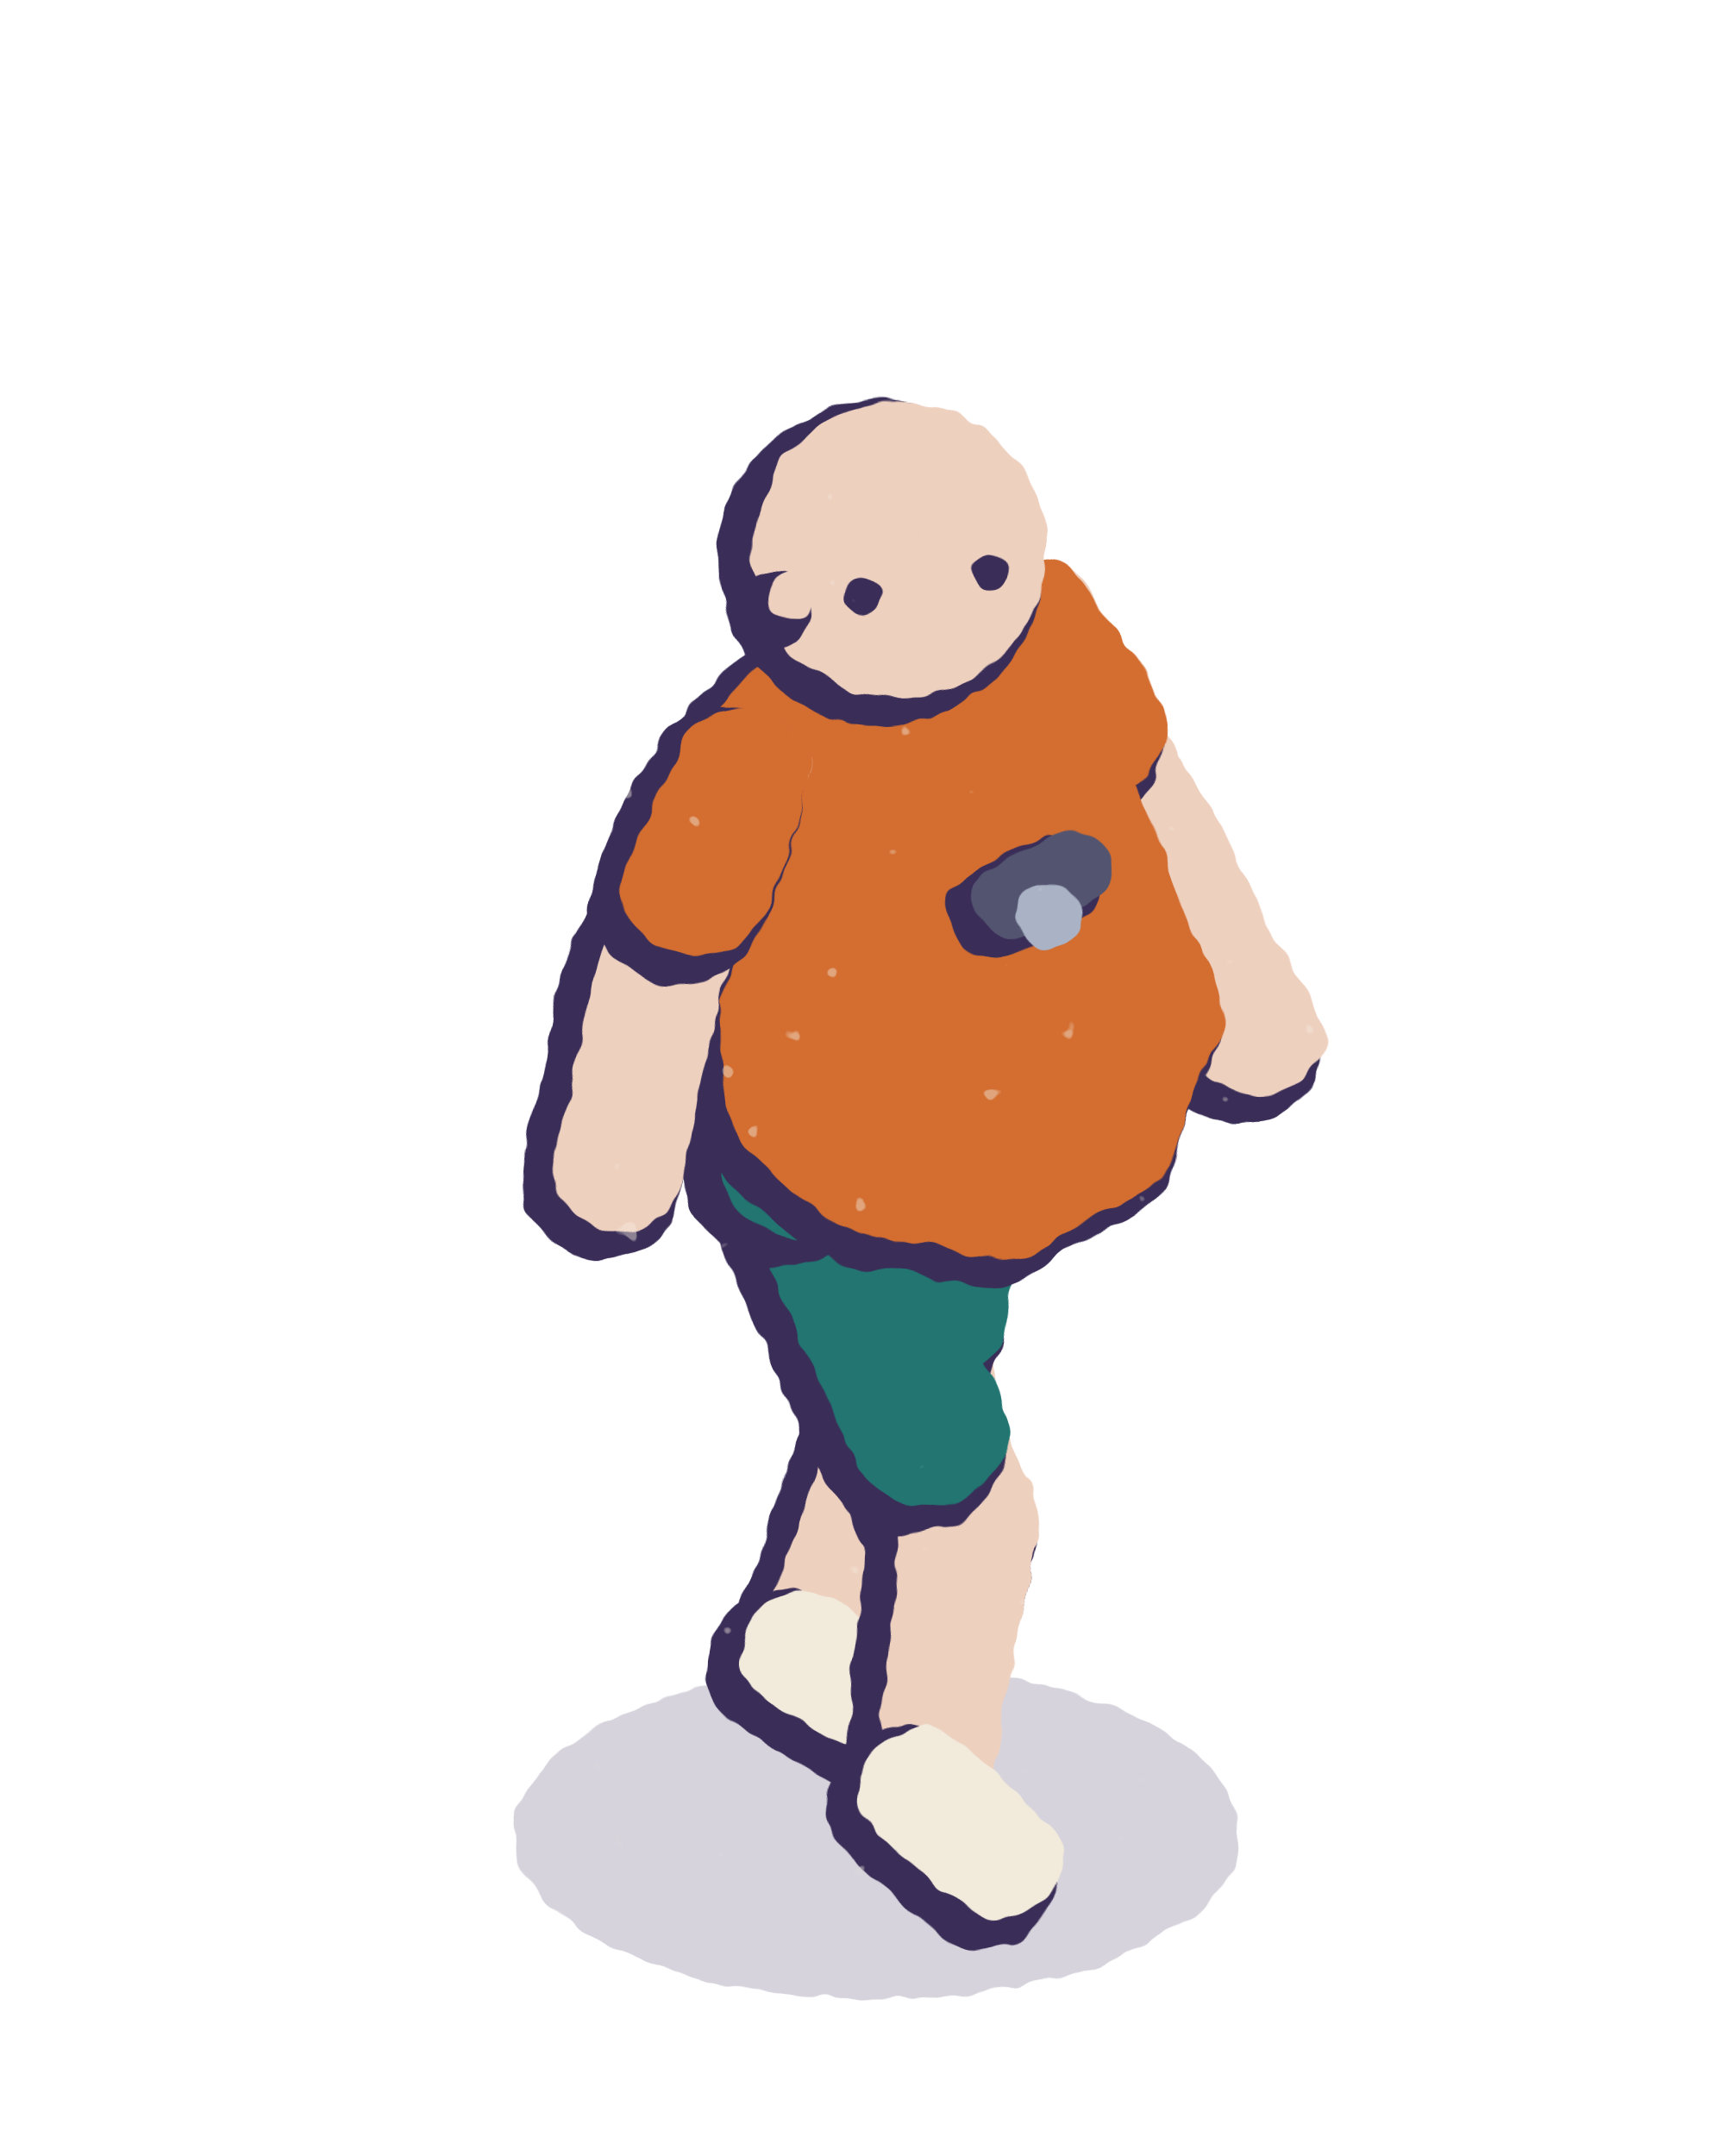
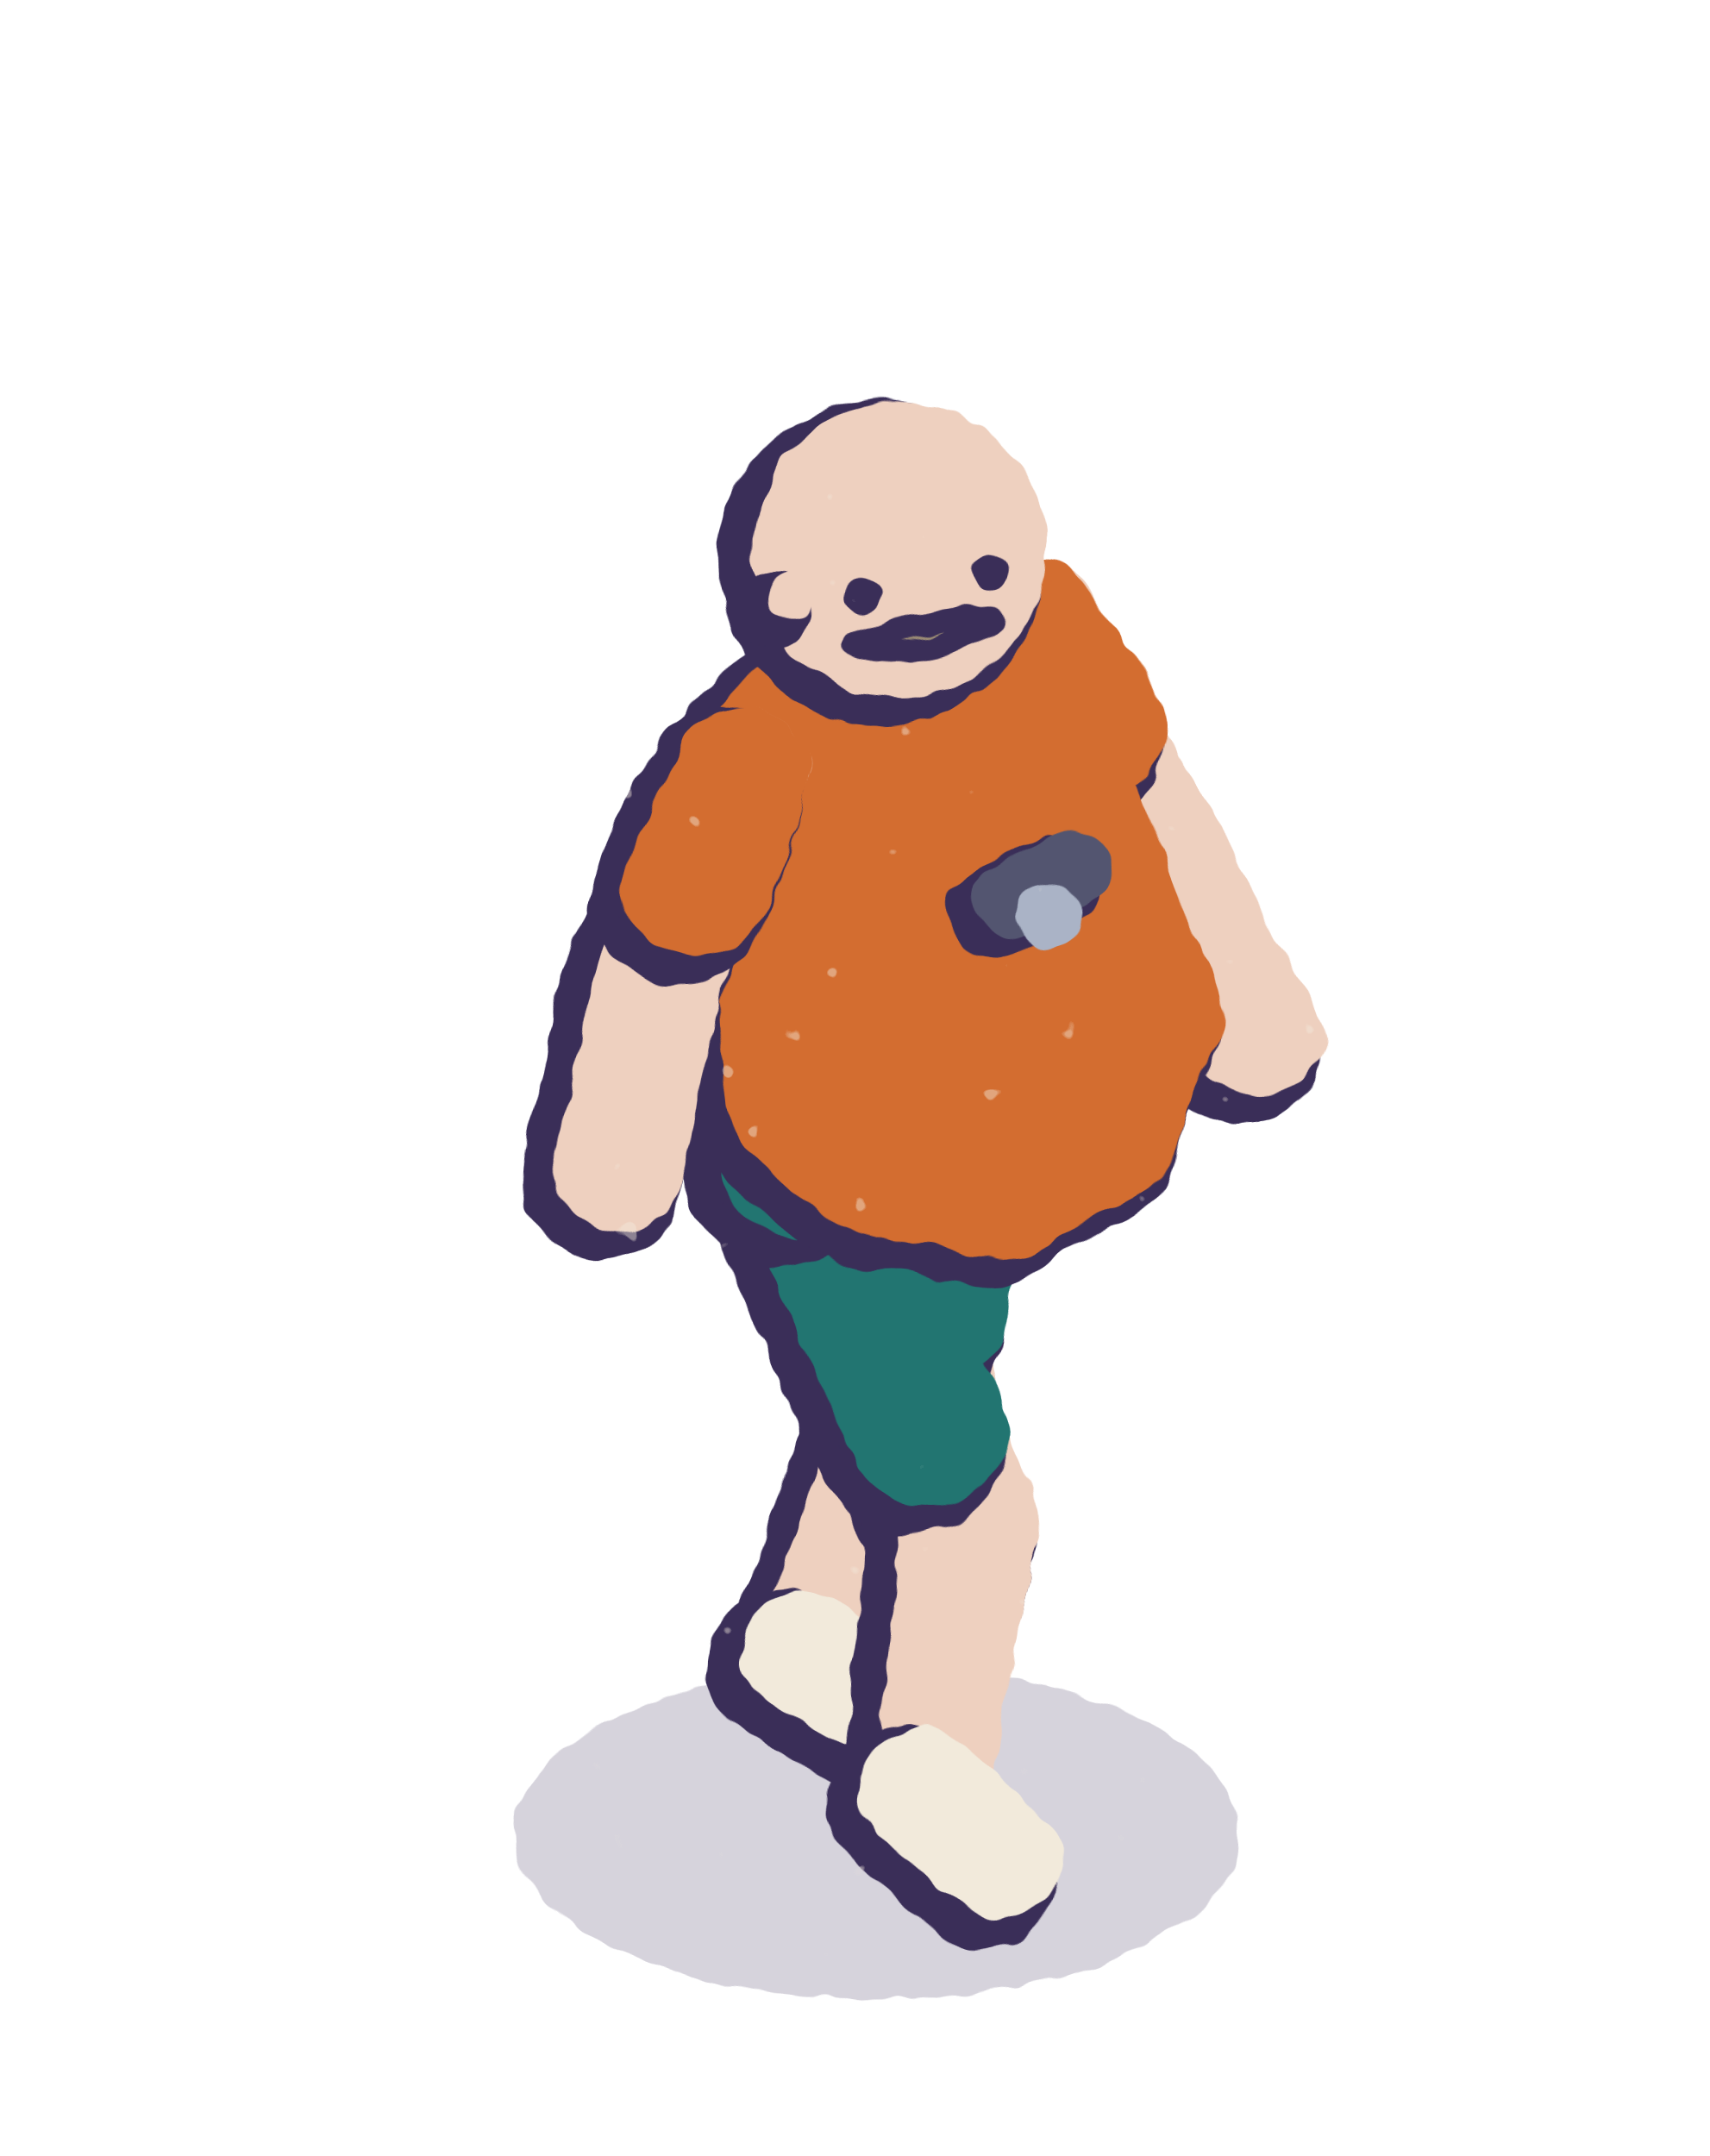
<svg xmlns="http://www.w3.org/2000/svg" width="46" height="58" viewBox="0 0 46 58" data-anchor-x="23" data-anchor-y="49" data-walk-cycle-length="28.91" data-description="Round bald man with a walrus moustache, loud orange shirt and shorts">
  <defs>
    <filter id="texture" x="-4%" y="-4%" width="108%" height="108%" color-interpolation-filters="sRGB">
      <feTurbulence type="fractalNoise" baseFrequency="1.1" numOctaves="2" seed="11" result="grain" />
      <feDisplacementMap in="SourceGraphic" in2="grain" scale="0.35" xChannelSelector="R" yChannelSelector="G" result="rough" />
      <feColorMatrix in="grain" type="matrix" values="0 0 0 0 0.949  0 0 0 0 0.918  0 0 0 0 0.859  0 0 0 -30 6.0" result="specks" />
      <feComponentTransfer in="specks" result="faintSpecks">
        <feFuncA type="linear" slope="0.45" />
      </feComponentTransfer>
      <feComposite in="faintSpecks" in2="rough" operator="in" result="specksOnInk" />
      <feMerge>
        <feMergeNode in="rough" />
        <feMergeNode in="specksOnInk" />
      </feMerge>
    </filter>
  </defs>
  <g filter="url(#texture)">
    <g transform="translate(23 49)">
      <ellipse cx="0.6" cy="0.3" rx="9.76" ry="4.49" fill="#3a2e58" fill-opacity="0.208" />
      <path d="M2.62 -31.75C2.62 -32.14 2.79 -32.61 3.04 -32.9C3.29 -33.2 3.72 -33.45 4.1 -33.52C4.48 -33.58 4.97 -33.49 5.3 -33.3C5.64 -33.11 5.73 -32.97 6.09 -32.36C6.44 -31.74 6.99 -30.53 7.45 -29.62C7.9 -28.71 8.66 -27.53 8.83 -26.9C8.99 -26.26 8.66 -26.09 8.43 -25.81C8.2 -25.53 7.79 -25.29 7.43 -25.23C7.07 -25.16 6.75 -24.97 6.29 -25.43C5.83 -25.9 5.21 -27.15 4.66 -28.01C4.12 -28.87 3.37 -29.97 3.03 -30.59C2.69 -31.22 2.62 -31.37 2.62 -31.75Z" fill="#3a2e58" stroke="#3a2e58" stroke-width="0.825" stroke-linejoin="round" />
      <path d="M5.43 -26.93C5.22 -27.67 5.6 -27.75 5.83 -28.03C6.07 -28.31 6.49 -28.55 6.85 -28.62C7.21 -28.68 7.68 -28.6 7.99 -28.42C8.31 -28.24 8.34 -28.23 8.74 -27.53C9.14 -26.82 9.85 -25.32 10.41 -24.21C10.97 -23.11 11.87 -21.63 12.08 -20.9C12.29 -20.16 11.91 -20.06 11.67 -19.78C11.44 -19.49 11.01 -19.25 10.65 -19.18C10.28 -19.12 9.8 -19.2 9.48 -19.38C9.16 -19.57 9.11 -19.59 8.72 -20.29C8.32 -20.99 7.64 -22.49 7.09 -23.59C6.54 -24.7 5.64 -26.19 5.43 -26.93Z" fill="#3a2e58" stroke="#3a2e58" stroke-width="0.825" stroke-linejoin="round" />
      <path d="M2.62 -31.75C2.62 -32.14 2.79 -32.61 3.04 -32.9C3.29 -33.2 3.72 -33.45 4.1 -33.52C4.48 -33.58 4.97 -33.49 5.3 -33.3C5.64 -33.11 5.73 -32.97 6.09 -32.36C6.44 -31.74 6.99 -30.53 7.45 -29.62C7.9 -28.71 8.66 -27.53 8.83 -26.9C8.99 -26.26 8.66 -26.09 8.43 -25.81C8.2 -25.53 7.79 -25.29 7.43 -25.23C7.07 -25.16 6.75 -24.97 6.29 -25.43C5.83 -25.9 5.21 -27.15 4.66 -28.01C4.12 -28.87 3.37 -29.97 3.03 -30.59C2.69 -31.22 2.62 -31.37 2.62 -31.75Z" fill="#eed0bf" transform="translate(0.5 -0.35)" />
      <path d="M5.43 -26.93C5.22 -27.67 5.6 -27.75 5.83 -28.03C6.07 -28.31 6.49 -28.55 6.85 -28.62C7.21 -28.68 7.68 -28.6 7.99 -28.42C8.31 -28.24 8.34 -28.23 8.74 -27.53C9.14 -26.82 9.85 -25.32 10.41 -24.21C10.97 -23.11 11.87 -21.63 12.08 -20.9C12.29 -20.16 11.91 -20.06 11.67 -19.78C11.44 -19.49 11.01 -19.25 10.65 -19.18C10.28 -19.12 9.8 -19.2 9.48 -19.38C9.16 -19.57 9.11 -19.59 8.72 -20.29C8.32 -20.99 7.64 -22.49 7.09 -23.59C6.54 -24.7 5.64 -26.19 5.43 -26.93Z" fill="#eed0bf" transform="translate(0.5 -0.35)" />
      <path d="M2.6 -31.76C2.42 -32.5 2.77 -32.61 3.02 -32.91C3.26 -33.2 3.7 -33.46 4.08 -33.52C4.46 -33.59 4.73 -33.84 5.29 -33.31C5.85 -32.79 7.01 -31.08 7.44 -30.38C7.88 -29.68 7.91 -29.53 7.91 -29.11C7.91 -28.68 7.72 -28.16 7.45 -27.83C7.18 -27.51 6.69 -27.23 6.27 -27.15C5.85 -27.08 5.3 -27.17 4.93 -27.39C4.56 -27.6 4.44 -27.69 4.05 -28.42C3.66 -29.15 2.77 -31.01 2.6 -31.76Z" fill="#3a2e58" stroke="#3a2e58" stroke-width="0.825" stroke-linejoin="round" />
      <path d="M2.6 -31.76C2.42 -32.5 2.77 -32.61 3.02 -32.91C3.26 -33.2 3.7 -33.46 4.08 -33.52C4.46 -33.59 4.73 -33.84 5.29 -33.31C5.85 -32.79 7.01 -31.08 7.44 -30.38C7.88 -29.68 7.91 -29.53 7.91 -29.11C7.91 -28.68 7.72 -28.16 7.45 -27.83C7.18 -27.51 6.69 -27.23 6.27 -27.15C5.85 -27.08 5.3 -27.17 4.93 -27.39C4.56 -27.6 4.44 -27.69 4.05 -28.42C3.66 -29.15 2.77 -31.01 2.6 -31.76Z" fill="#d36d30" transform="translate(0.5 -0.35)" />
      <path d="M-0.57 -11.57C-0.62 -12.27 -0.46 -13.57 -0.4 -14.57C-0.34 -15.58 -0.29 -16.58 -0.23 -17.58C-0.16 -18.58 -0.23 -19.89 -0.03 -20.58C0.16 -21.27 0.52 -21.48 0.93 -21.71C1.34 -21.94 1.94 -22.05 2.4 -21.96C2.86 -21.88 3.4 -21.57 3.7 -21.21C4 -20.86 4.19 -20.54 4.21 -19.81C4.23 -19.09 3.96 -17.83 3.83 -16.85C3.71 -15.86 3.58 -14.88 3.45 -13.89C3.32 -12.91 3.27 -11.59 3.07 -10.93C2.87 -10.27 2.59 -10.14 2.24 -9.94C1.89 -9.73 1.37 -9.64 0.97 -9.71C0.57 -9.78 0.11 -10.04 -0.14 -10.35C-0.4 -10.66 -0.53 -10.86 -0.57 -11.57Z" fill="#3a2e58" stroke="#3a2e58" stroke-width="0.825" stroke-linejoin="round" />
      <path d="M-3.14 -4.4C-3.05 -5 -2.54 -6.14 -2.25 -7C-1.95 -7.87 -1.65 -8.74 -1.36 -9.61C-1.06 -10.47 -0.75 -11.61 -0.47 -12.21C-0.18 -12.8 0.01 -12.99 0.36 -13.2C0.71 -13.4 1.24 -13.49 1.64 -13.42C2.04 -13.35 2.5 -13.08 2.76 -12.77C3.02 -12.46 3.31 -12.19 3.2 -11.56C3.09 -10.93 2.46 -9.85 2.09 -9C1.72 -8.14 1.35 -7.29 0.97 -6.44C0.6 -5.58 0.16 -4.43 -0.14 -3.86C-0.44 -3.3 -0.54 -3.22 -0.82 -3.05C-1.11 -2.88 -1.54 -2.8 -1.87 -2.86C-2.2 -2.92 -2.58 -3.13 -2.79 -3.39C-3 -3.64 -3.23 -3.79 -3.14 -4.4Z" fill="#3a2e58" stroke="#3a2e58" stroke-width="0.825" stroke-linejoin="round" />
      <path d="M-0.57 -11.57C-0.62 -12.27 -0.46 -13.57 -0.4 -14.57C-0.34 -15.58 -0.29 -16.58 -0.23 -17.58C-0.16 -18.58 -0.23 -19.89 -0.03 -20.58C0.16 -21.27 0.52 -21.48 0.93 -21.71C1.34 -21.94 1.94 -22.05 2.4 -21.96C2.86 -21.88 3.4 -21.57 3.7 -21.21C4 -20.86 4.19 -20.54 4.21 -19.81C4.23 -19.09 3.96 -17.83 3.83 -16.85C3.71 -15.86 3.58 -14.88 3.45 -13.89C3.32 -12.91 3.27 -11.59 3.07 -10.93C2.87 -10.27 2.59 -10.14 2.24 -9.94C1.89 -9.73 1.37 -9.64 0.97 -9.71C0.57 -9.78 0.11 -10.04 -0.14 -10.35C-0.4 -10.66 -0.53 -10.86 -0.57 -11.57Z" fill="#eed0bf" transform="translate(0.5 -0.35)" />
      <path d="M-3.14 -4.4C-3.05 -5 -2.54 -6.14 -2.25 -7C-1.95 -7.87 -1.65 -8.74 -1.36 -9.61C-1.06 -10.47 -0.75 -11.61 -0.47 -12.21C-0.18 -12.8 0.01 -12.99 0.36 -13.2C0.71 -13.4 1.24 -13.49 1.64 -13.42C2.04 -13.35 2.5 -13.08 2.76 -12.77C3.02 -12.46 3.31 -12.19 3.2 -11.56C3.09 -10.93 2.46 -9.85 2.09 -9C1.72 -8.14 1.35 -7.29 0.97 -6.44C0.6 -5.58 0.16 -4.43 -0.14 -3.86C-0.44 -3.3 -0.54 -3.22 -0.82 -3.05C-1.11 -2.88 -1.54 -2.8 -1.87 -2.86C-2.2 -2.92 -2.58 -3.13 -2.79 -3.39C-3 -3.64 -3.23 -3.79 -3.14 -4.4Z" fill="#eed0bf" transform="translate(0.5 -0.35)" />
      <path d="M-0.7 -13.64C-0.73 -14.45 -0.48 -15.95 -0.36 -17.11C-0.25 -18.26 -0.24 -19.81 -0.03 -20.58C0.19 -21.35 0.52 -21.48 0.93 -21.72C1.33 -21.95 1.93 -22.05 2.39 -21.97C2.85 -21.89 3.38 -21.58 3.68 -21.22C3.98 -20.87 4.16 -20.64 4.19 -19.82C4.22 -19.01 3.97 -17.5 3.86 -16.34C3.75 -15.18 3.74 -13.63 3.53 -12.86C3.32 -12.09 2.98 -11.96 2.58 -11.73C2.17 -11.49 1.57 -11.39 1.11 -11.47C0.66 -11.55 0.13 -11.86 -0.17 -12.22C-0.47 -12.58 -0.67 -12.82 -0.7 -13.64Z" fill="#3a2e58" stroke="#3a2e58" stroke-width="0.825" stroke-linejoin="round" />
      <path d="M-0.7 -13.64C-0.73 -14.45 -0.48 -15.95 -0.36 -17.11C-0.25 -18.26 -0.24 -19.81 -0.03 -20.58C0.19 -21.35 0.52 -21.48 0.93 -21.72C1.33 -21.95 1.93 -22.05 2.39 -21.97C2.85 -21.89 3.38 -21.58 3.68 -21.22C3.98 -20.87 4.16 -20.64 4.19 -19.82C4.22 -19.01 3.97 -17.5 3.86 -16.34C3.75 -15.18 3.74 -13.63 3.53 -12.86C3.32 -12.09 2.98 -11.96 2.58 -11.73C2.17 -11.49 1.57 -11.39 1.11 -11.47C0.66 -11.55 0.13 -11.86 -0.17 -12.22C-0.47 -12.58 -0.67 -12.82 -0.7 -13.64Z" fill="#227571" transform="translate(0.5 -0.35)" />
      <path d="M-3.55 -4.19C-3.55 -4.54 -3.4 -4.96 -3.18 -5.23C-2.95 -5.49 -2.56 -5.72 -2.22 -5.78C-1.88 -5.84 -1.76 -5.9 -1.14 -5.6C-0.52 -5.29 0.99 -4.42 1.5 -3.98C2 -3.53 1.87 -3.29 1.87 -2.95C1.87 -2.6 1.72 -2.18 1.5 -1.91C1.27 -1.65 0.88 -1.42 0.54 -1.36C0.2 -1.3 0.08 -1.25 -0.54 -1.55C-1.17 -1.85 -2.69 -2.72 -3.19 -3.17C-3.7 -3.61 -3.56 -3.85 -3.55 -4.19Z" fill="#3a2e58" stroke="#3a2e58" stroke-width="0.825" stroke-linejoin="round" />
      <path d="M-3.55 -4.19C-3.55 -4.54 -3.4 -4.96 -3.18 -5.23C-2.95 -5.49 -2.56 -5.72 -2.22 -5.78C-1.88 -5.84 -1.76 -5.9 -1.14 -5.6C-0.52 -5.29 0.99 -4.42 1.5 -3.98C2 -3.53 1.87 -3.29 1.87 -2.95C1.87 -2.6 1.72 -2.18 1.5 -1.91C1.27 -1.65 0.88 -1.42 0.54 -1.36C0.2 -1.3 0.08 -1.25 -0.54 -1.55C-1.17 -1.85 -2.69 -2.72 -3.19 -3.17C-3.7 -3.61 -3.56 -3.85 -3.55 -4.19Z" fill="#f2eadb" transform="translate(0.5 -0.35)" />
      <path d="M-4.18 -17.83C-4.31 -18.51 -3.97 -18.87 -3.68 -19.23C-3.38 -19.58 -2.85 -19.89 -2.4 -19.97C-1.94 -20.05 -1.34 -19.94 -0.94 -19.7C-0.54 -19.47 -0.33 -19.2 0.01 -18.56C0.35 -17.92 0.74 -16.77 1.11 -15.88C1.49 -14.98 1.86 -14.09 2.24 -13.2C2.61 -12.31 2.99 -11.42 3.37 -10.52C3.74 -9.63 4.38 -8.49 4.49 -7.84C4.6 -7.2 4.31 -6.94 4.05 -6.63C3.79 -6.32 3.32 -6.05 2.93 -5.98C2.53 -5.91 2 -6.01 1.65 -6.21C1.3 -6.41 1.17 -6.59 0.82 -7.2C0.47 -7.81 -0.02 -8.97 -0.44 -9.86C-0.85 -10.74 -1.27 -11.63 -1.69 -12.51C-2.1 -13.4 -2.52 -14.27 -2.94 -15.16C-3.35 -16.04 -4.06 -17.15 -4.18 -17.83Z" fill="#3a2e58" stroke="#3a2e58" stroke-width="0.825" stroke-linejoin="round" />
      <path d="M0.05 -0.62C0.03 -1.22 0.22 -2.37 0.3 -3.24C0.39 -4.11 0.47 -4.98 0.55 -5.85C0.64 -6.72 0.62 -7.86 0.8 -8.47C0.98 -9.07 1.28 -9.25 1.63 -9.46C1.98 -9.66 2.51 -9.75 2.9 -9.68C3.3 -9.61 3.76 -9.35 4.02 -9.04C4.28 -8.73 4.47 -8.45 4.46 -7.82C4.46 -7.19 4.15 -6.11 3.99 -5.25C3.84 -4.4 3.68 -3.55 3.53 -2.69C3.37 -1.83 3.25 -0.69 3.06 -0.12C2.87 0.44 2.66 0.52 2.38 0.69C2.09 0.85 1.66 0.93 1.33 0.87C1.01 0.82 0.63 0.6 0.42 0.35C0.2 0.1 0.07 -0.03 0.05 -0.62Z" fill="#3a2e58" stroke="#3a2e58" stroke-width="0.825" stroke-linejoin="round" />
      <path d="M-4.18 -17.83C-4.31 -18.51 -3.97 -18.87 -3.68 -19.23C-3.38 -19.58 -2.85 -19.89 -2.4 -19.97C-1.94 -20.05 -1.34 -19.94 -0.94 -19.7C-0.54 -19.47 -0.33 -19.2 0.01 -18.56C0.35 -17.92 0.74 -16.77 1.11 -15.88C1.49 -14.98 1.86 -14.09 2.24 -13.2C2.61 -12.31 2.99 -11.42 3.37 -10.52C3.74 -9.63 4.38 -8.49 4.49 -7.84C4.6 -7.2 4.31 -6.94 4.05 -6.63C3.79 -6.32 3.32 -6.05 2.93 -5.98C2.53 -5.91 2 -6.01 1.65 -6.21C1.3 -6.41 1.17 -6.59 0.82 -7.2C0.47 -7.81 -0.02 -8.97 -0.44 -9.86C-0.85 -10.74 -1.27 -11.63 -1.69 -12.51C-2.1 -13.4 -2.52 -14.27 -2.94 -15.16C-3.35 -16.04 -4.06 -17.15 -4.18 -17.83Z" fill="#eed0bf" transform="translate(0.5 -0.35)" />
      <path d="M0.05 -0.62C0.03 -1.22 0.22 -2.37 0.3 -3.24C0.39 -4.11 0.47 -4.98 0.55 -5.85C0.64 -6.72 0.62 -7.86 0.8 -8.47C0.98 -9.07 1.28 -9.25 1.63 -9.46C1.98 -9.66 2.51 -9.75 2.9 -9.68C3.3 -9.61 3.76 -9.35 4.02 -9.04C4.28 -8.73 4.47 -8.45 4.46 -7.82C4.46 -7.19 4.15 -6.11 3.99 -5.25C3.84 -4.4 3.68 -3.55 3.53 -2.69C3.37 -1.83 3.25 -0.69 3.06 -0.12C2.87 0.44 2.66 0.52 2.38 0.69C2.09 0.85 1.66 0.93 1.33 0.87C1.01 0.82 0.63 0.6 0.42 0.35C0.2 0.1 0.07 -0.03 0.05 -0.62Z" fill="#eed0bf" transform="translate(0.5 -0.35)" />
      <path d="M-4.17 -17.83C-4.28 -18.52 -3.96 -18.87 -3.66 -19.22C-3.37 -19.58 -2.84 -19.89 -2.38 -19.97C-1.92 -20.05 -1.32 -19.94 -0.92 -19.71C-0.51 -19.47 -0.32 -19.21 0.04 -18.56C0.39 -17.92 0.83 -16.73 1.23 -15.82C1.63 -14.9 2.03 -13.99 2.43 -13.07C2.82 -12.15 3.51 -11.01 3.62 -10.31C3.74 -9.62 3.41 -9.27 3.12 -8.91C2.82 -8.55 2.29 -8.25 1.83 -8.17C1.37 -8.09 0.77 -8.19 0.36 -8.42C-0.04 -8.66 -0.24 -8.92 -0.6 -9.56C-0.96 -10.21 -1.4 -11.39 -1.8 -12.31C-2.2 -13.22 -2.6 -14.13 -2.99 -15.05C-3.39 -15.97 -4.06 -17.13 -4.17 -17.83Z" fill="#3a2e58" stroke="#3a2e58" stroke-width="0.825" stroke-linejoin="round" />
      <path d="M-4.17 -17.83C-4.28 -18.52 -3.96 -18.87 -3.66 -19.22C-3.37 -19.58 -2.84 -19.89 -2.38 -19.97C-1.92 -20.05 -1.32 -19.94 -0.92 -19.71C-0.51 -19.47 -0.32 -19.21 0.04 -18.56C0.39 -17.92 0.83 -16.73 1.23 -15.82C1.63 -14.9 2.03 -13.99 2.43 -13.07C2.82 -12.15 3.51 -11.01 3.62 -10.31C3.74 -9.62 3.41 -9.27 3.12 -8.91C2.82 -8.55 2.29 -8.25 1.83 -8.17C1.37 -8.09 0.77 -8.19 0.36 -8.42C-0.04 -8.66 -0.24 -8.92 -0.6 -9.56C-0.96 -10.21 -1.4 -11.39 -1.8 -12.31C-2.2 -13.22 -2.6 -14.13 -2.99 -15.05C-3.39 -15.97 -4.06 -17.13 -4.17 -17.83Z" fill="#227571" transform="translate(0.5 -0.35)" />
      <path d="M-0.35 -0.55C-0.34 -0.89 -0.19 -1.32 0.03 -1.58C0.25 -1.84 0.64 -2.07 0.98 -2.13C1.32 -2.19 1.44 -2.35 2.06 -1.94C2.67 -1.52 4.17 -0.2 4.67 0.36C5.16 0.92 5.04 1.05 5.04 1.39C5.03 1.74 4.88 2.16 4.65 2.43C4.43 2.69 4.04 2.92 3.7 2.98C3.36 3.04 3.24 3.2 2.62 2.78C2 2.37 0.49 1.03 -0.01 0.47C-0.5 -0.08 -0.35 -0.21 -0.35 -0.55Z" fill="#3a2e58" stroke="#3a2e58" stroke-width="0.825" stroke-linejoin="round" />
      <path d="M-0.35 -0.55C-0.34 -0.89 -0.19 -1.32 0.03 -1.58C0.25 -1.84 0.64 -2.07 0.98 -2.13C1.32 -2.19 1.44 -2.35 2.06 -1.94C2.67 -1.52 4.17 -0.2 4.67 0.36C5.16 0.92 5.04 1.05 5.04 1.39C5.03 1.74 4.88 2.16 4.65 2.43C4.43 2.69 4.04 2.92 3.7 2.98C3.36 3.04 3.24 3.2 2.62 2.78C2 2.37 0.49 1.03 -0.01 0.47C-0.5 -0.08 -0.35 -0.21 -0.35 -0.55Z" fill="#f2eadb" transform="translate(0.5 -0.35)" />
      <path d="M-4.23 -17.59C-4.23 -18.08 -4 -18.59 -3.7 -19.05C-3.4 -19.51 -2.99 -19.96 -2.41 -20.35C-1.84 -20.73 -0.97 -21.03 -0.25 -21.37C0.47 -21.71 1.3 -22.27 1.92 -22.39C2.54 -22.51 3.04 -22.36 3.47 -22.11C3.9 -21.87 4.31 -21.37 4.48 -20.91C4.65 -20.45 4.62 -19.81 4.48 -19.34C4.35 -18.86 4.2 -18.48 3.69 -18.06C3.19 -17.65 2.2 -17.25 1.45 -16.84C0.7 -16.43 -0.17 -15.86 -0.8 -15.61C-1.43 -15.36 -1.85 -15.26 -2.33 -15.34C-2.81 -15.43 -3.37 -15.75 -3.68 -16.13C-4 -16.5 -4.23 -17.11 -4.23 -17.59Z" fill="#3a2e58" stroke="#3a2e58" stroke-width="0.825" stroke-linejoin="round" />
      <path d="M-4.23 -17.59C-4.23 -18.08 -4 -18.59 -3.7 -19.05C-3.4 -19.51 -2.99 -19.96 -2.41 -20.35C-1.84 -20.73 -0.97 -21.03 -0.25 -21.37C0.47 -21.71 1.3 -22.27 1.92 -22.39C2.54 -22.51 3.04 -22.36 3.47 -22.11C3.9 -21.87 4.31 -21.37 4.48 -20.91C4.65 -20.45 4.62 -19.81 4.48 -19.34C4.35 -18.86 4.2 -18.48 3.69 -18.06C3.19 -17.65 2.2 -17.25 1.45 -16.84C0.7 -16.43 -0.17 -15.86 -0.8 -15.61C-1.43 -15.36 -1.85 -15.26 -2.33 -15.34C-2.81 -15.43 -3.37 -15.75 -3.68 -16.13C-4 -16.5 -4.23 -17.11 -4.23 -17.59Z" fill="#227571" transform="translate(0.5 -0.35)" />
      <path d="M-4.55 -28.5C-4.51 -29.21 -4.58 -29.16 -4.1 -29.73C-3.62 -30.29 -2.5 -31.4 -1.69 -31.89C-0.89 -32.38 -0.08 -32.41 0.73 -32.67C1.54 -32.93 2.54 -33.36 3.16 -33.45C3.78 -33.55 4.09 -33.43 4.45 -33.23C4.8 -33.03 4.98 -32.85 5.29 -32.23C5.6 -31.62 5.98 -30.43 6.32 -29.53C6.66 -28.62 7 -27.72 7.34 -26.81C7.68 -25.91 8.02 -25.01 8.36 -24.1C8.71 -23.2 9.35 -22.2 9.39 -21.39C9.43 -20.58 8.87 -19.95 8.6 -19.24C8.34 -18.52 8.28 -17.63 7.82 -17.08C7.35 -16.52 6.49 -16.31 5.83 -15.92C5.17 -15.54 4.55 -14.9 3.85 -14.78C3.14 -14.65 2.35 -15.04 1.6 -15.18C0.85 -15.31 0.19 -15.15 -0.65 -15.58C-1.49 -16.02 -2.89 -17.16 -3.45 -17.78C-4.01 -18.4 -3.89 -18.55 -4.01 -19.32C-4.13 -20.09 -4.12 -21.36 -4.18 -22.37C-4.23 -23.39 -4.28 -24.4 -4.35 -25.42C-4.41 -26.44 -4.59 -27.78 -4.55 -28.5Z" fill="#3a2e58" stroke="#3a2e58" stroke-width="0.825" stroke-linejoin="round" />
      <path d="M-4.55 -28.5C-4.51 -29.21 -4.58 -29.16 -4.1 -29.73C-3.62 -30.29 -2.5 -31.4 -1.69 -31.89C-0.89 -32.38 -0.08 -32.41 0.73 -32.67C1.54 -32.93 2.54 -33.36 3.16 -33.45C3.78 -33.55 4.09 -33.43 4.45 -33.23C4.8 -33.03 4.98 -32.85 5.29 -32.23C5.6 -31.62 5.98 -30.43 6.32 -29.53C6.66 -28.62 7 -27.72 7.34 -26.81C7.68 -25.91 8.02 -25.01 8.36 -24.1C8.71 -23.2 9.35 -22.2 9.39 -21.39C9.43 -20.58 8.87 -19.95 8.6 -19.24C8.34 -18.52 8.28 -17.63 7.82 -17.08C7.35 -16.52 6.49 -16.31 5.83 -15.92C5.17 -15.54 4.55 -14.9 3.85 -14.78C3.14 -14.65 2.35 -15.04 1.6 -15.18C0.85 -15.31 0.19 -15.15 -0.65 -15.58C-1.49 -16.02 -2.89 -17.16 -3.45 -17.78C-4.01 -18.4 -3.89 -18.55 -4.01 -19.32C-4.13 -20.09 -4.12 -21.36 -4.18 -22.37C-4.23 -23.39 -4.28 -24.4 -4.35 -25.42C-4.41 -26.44 -4.59 -27.78 -4.55 -28.5Z" fill="#d36d30" transform="translate(0.5 -0.35)" />
      <path d="M2.7 -24.47C2.7 -24.7 2.6 -24.87 2.95 -25.15C3.3 -25.43 4.36 -25.97 4.78 -26.16C5.21 -26.35 5.27 -26.33 5.49 -26.29C5.71 -26.25 5.97 -26.1 6.11 -25.93C6.26 -25.76 6.36 -25.48 6.36 -25.25C6.36 -25.03 6.46 -24.86 6.11 -24.58C5.76 -24.3 4.7 -23.76 4.27 -23.57C3.85 -23.38 3.78 -23.41 3.56 -23.44C3.34 -23.48 3.08 -23.63 2.94 -23.8C2.8 -23.97 2.7 -24.25 2.7 -24.47Z" fill="#3a2e58" stroke="#3a2e58" stroke-width="0.44" stroke-linejoin="round" />
      <path d="M2.7 -24.47C2.7 -24.7 2.6 -24.87 2.95 -25.15C3.3 -25.43 4.36 -25.97 4.78 -26.16C5.21 -26.35 5.27 -26.33 5.49 -26.29C5.71 -26.25 5.97 -26.1 6.11 -25.93C6.26 -25.76 6.36 -25.48 6.36 -25.25C6.36 -25.03 6.46 -24.86 6.11 -24.58C5.76 -24.3 4.7 -23.76 4.27 -23.57C3.85 -23.38 3.78 -23.41 3.56 -23.44C3.34 -23.48 3.08 -23.63 2.94 -23.8C2.8 -23.97 2.7 -24.25 2.7 -24.47Z" fill="#535570" transform="translate(0.5 -0.35)" />
      <circle cx="5.23" cy="-24.34" r="0.9" fill="#aab3c6" />
      <path d="M-7.42 -22.58C-7.29 -23.25 -6.68 -24.53 -6.31 -25.5C-5.95 -26.47 -5.54 -27.77 -5.22 -28.41C-4.91 -29.05 -4.77 -29.16 -4.44 -29.35C-4.1 -29.54 -3.61 -29.62 -3.23 -29.55C-2.85 -29.49 -2.41 -29.23 -2.17 -28.94C-1.92 -28.64 -1.62 -28.46 -1.75 -27.78C-1.88 -27.1 -2.54 -25.85 -2.94 -24.88C-3.34 -23.91 -3.81 -22.6 -4.14 -21.97C-4.46 -21.34 -4.57 -21.26 -4.89 -21.08C-5.21 -20.89 -5.68 -20.81 -6.04 -20.87C-6.4 -20.94 -6.82 -21.17 -7.05 -21.46C-7.27 -21.74 -7.54 -21.9 -7.42 -22.58Z" fill="#3a2e58" stroke="#3a2e58" stroke-width="0.825" stroke-linejoin="round" />
      <path d="M-8.57 -17.26C-8.53 -17.94 -8.16 -19.22 -7.95 -20.19C-7.75 -21.17 -7.56 -22.49 -7.34 -23.13C-7.11 -23.76 -6.9 -23.83 -6.59 -24.02C-6.27 -24.2 -5.8 -24.28 -5.44 -24.22C-5.08 -24.16 -4.67 -23.92 -4.43 -23.64C-4.2 -23.36 -4.01 -23.22 -4.04 -22.55C-4.07 -21.88 -4.42 -20.59 -4.62 -19.6C-4.81 -18.62 -4.97 -17.3 -5.19 -16.65C-5.42 -16.01 -5.64 -15.93 -5.96 -15.74C-6.28 -15.55 -6.76 -15.47 -7.12 -15.53C-7.49 -15.6 -7.91 -15.84 -8.15 -16.13C-8.39 -16.42 -8.6 -16.58 -8.57 -17.26Z" fill="#3a2e58" stroke="#3a2e58" stroke-width="0.825" stroke-linejoin="round" />
      <path d="M-7.42 -22.58C-7.29 -23.25 -6.68 -24.53 -6.31 -25.5C-5.95 -26.47 -5.54 -27.77 -5.22 -28.41C-4.91 -29.05 -4.77 -29.16 -4.44 -29.35C-4.1 -29.54 -3.61 -29.62 -3.23 -29.55C-2.85 -29.49 -2.41 -29.23 -2.17 -28.94C-1.92 -28.64 -1.62 -28.46 -1.75 -27.78C-1.88 -27.1 -2.54 -25.85 -2.94 -24.88C-3.34 -23.91 -3.81 -22.6 -4.14 -21.97C-4.46 -21.34 -4.57 -21.26 -4.89 -21.08C-5.21 -20.89 -5.68 -20.81 -6.04 -20.87C-6.4 -20.94 -6.82 -21.17 -7.05 -21.46C-7.27 -21.74 -7.54 -21.9 -7.42 -22.58Z" fill="#eed0bf" transform="translate(0.5 -0.35)" />
      <path d="M-8.57 -17.26C-8.53 -17.94 -8.16 -19.22 -7.95 -20.19C-7.75 -21.17 -7.56 -22.49 -7.34 -23.13C-7.11 -23.76 -6.9 -23.83 -6.59 -24.02C-6.27 -24.2 -5.8 -24.28 -5.44 -24.22C-5.08 -24.16 -4.67 -23.92 -4.43 -23.64C-4.2 -23.36 -4.01 -23.22 -4.04 -22.55C-4.07 -21.88 -4.42 -20.59 -4.62 -19.6C-4.81 -18.62 -4.97 -17.3 -5.19 -16.65C-5.42 -16.01 -5.64 -15.93 -5.96 -15.74C-6.28 -15.55 -6.76 -15.47 -7.12 -15.53C-7.49 -15.6 -7.91 -15.84 -8.15 -16.13C-8.39 -16.42 -8.6 -16.58 -8.57 -17.26Z" fill="#eed0bf" transform="translate(0.5 -0.35)" />
      <path d="M-6.73 -24.92C-6.56 -25.72 -5.62 -27.68 -5.24 -28.42C-4.86 -29.17 -4.78 -29.17 -4.45 -29.36C-4.12 -29.56 -3.62 -29.64 -3.24 -29.57C-2.86 -29.5 -2.42 -29.25 -2.17 -28.95C-1.92 -28.66 -1.63 -28.58 -1.75 -27.79C-1.86 -27 -2.53 -24.99 -2.87 -24.22C-3.2 -23.46 -3.37 -23.4 -3.74 -23.18C-4.11 -22.97 -4.66 -22.88 -5.08 -22.95C-5.5 -23.02 -5.99 -23.3 -6.26 -23.63C-6.54 -23.96 -6.9 -24.12 -6.73 -24.92Z" fill="#3a2e58" stroke="#3a2e58" stroke-width="0.825" stroke-linejoin="round" />
      <path d="M-6.73 -24.92C-6.56 -25.72 -5.62 -27.68 -5.24 -28.42C-4.86 -29.17 -4.78 -29.17 -4.45 -29.36C-4.12 -29.56 -3.62 -29.64 -3.24 -29.57C-2.86 -29.5 -2.42 -29.25 -2.17 -28.95C-1.92 -28.66 -1.63 -28.58 -1.75 -27.79C-1.86 -27 -2.53 -24.99 -2.87 -24.22C-3.2 -23.46 -3.37 -23.4 -3.74 -23.18C-4.11 -22.97 -4.66 -22.88 -5.08 -22.95C-5.5 -23.02 -5.99 -23.3 -6.26 -23.63C-6.54 -23.96 -6.9 -24.12 -6.73 -24.92Z" fill="#d36d30" transform="translate(0.5 -0.35)" />
      <path d="M2.66 -35.36C2.66 -35.5 2.72 -35.67 2.81 -35.77C2.89 -35.88 3.05 -35.97 3.18 -35.99C3.32 -36.01 3.49 -35.98 3.61 -35.92C3.73 -35.85 3.84 -35.71 3.89 -35.58C3.94 -35.46 3.94 -35.28 3.89 -35.15C3.85 -35.02 3.73 -34.89 3.61 -34.82C3.49 -34.75 3.32 -34.72 3.19 -34.74C3.05 -34.77 2.9 -34.86 2.81 -34.96C2.72 -35.06 2.66 -35.23 2.66 -35.36Z" fill="#3a2e58" stroke="#3a2e58" stroke-width="0.825" stroke-linejoin="round" />
      <path d="M2.66 -35.36C2.66 -35.5 2.72 -35.67 2.81 -35.77C2.89 -35.88 3.05 -35.97 3.18 -35.99C3.32 -36.01 3.49 -35.98 3.61 -35.92C3.73 -35.85 3.84 -35.71 3.89 -35.58C3.94 -35.46 3.94 -35.28 3.89 -35.15C3.85 -35.02 3.73 -34.89 3.61 -34.82C3.49 -34.75 3.32 -34.72 3.19 -34.74C3.05 -34.77 2.9 -34.86 2.81 -34.96C2.72 -35.06 2.66 -35.23 2.66 -35.36Z" fill="#eed0bf" transform="translate(0.5 -0.35)" />
      <path d="M-3.28 -33.86C-3.29 -34.72 -2.91 -35.77 -2.36 -36.42C-1.81 -37.08 -0.85 -37.63 -0.01 -37.78C0.83 -37.93 1.94 -37.73 2.67 -37.31C3.41 -36.88 4.13 -36.02 4.43 -35.22C4.72 -34.42 4.72 -33.31 4.43 -32.51C4.14 -31.71 3.42 -30.85 2.68 -30.42C1.94 -30 0.84 -29.8 0 -29.94C-0.83 -30.09 -1.8 -30.65 -2.35 -31.3C-2.9 -31.95 -3.28 -33.01 -3.28 -33.86Z" fill="#3a2e58" stroke="#3a2e58" stroke-width="0.825" stroke-linejoin="round" />
      <path d="M-3.28 -33.86C-3.29 -34.72 -2.91 -35.77 -2.36 -36.42C-1.81 -37.08 -0.85 -37.63 -0.01 -37.78C0.83 -37.93 1.94 -37.73 2.67 -37.31C3.41 -36.88 4.13 -36.02 4.43 -35.22C4.72 -34.42 4.72 -33.31 4.43 -32.51C4.14 -31.71 3.42 -30.85 2.68 -30.42C1.94 -30 0.84 -29.8 0 -29.94C-0.83 -30.09 -1.8 -30.65 -2.35 -31.3C-2.9 -31.95 -3.28 -33.01 -3.28 -33.86Z" fill="#eed0bf" transform="translate(0.5 -0.35)" />
      <path d="M-2.85 -32.63C-2.85 -32.77 -2.79 -32.93 -2.7 -33.03C-2.61 -33.14 -2.46 -33.23 -2.33 -33.25C-2.19 -33.27 -2.02 -33.24 -1.9 -33.17C-1.78 -33.1 -1.67 -32.96 -1.62 -32.83C-1.58 -32.71 -1.58 -32.53 -1.63 -32.4C-1.67 -32.27 -1.79 -32.13 -1.91 -32.06C-2.02 -31.99 -2.2 -31.96 -2.33 -31.99C-2.47 -32.01 -2.63 -32.09 -2.71 -32.2C-2.8 -32.31 -2.85 -32.49 -2.85 -32.63Z" fill="#3a2e58" stroke="#3a2e58" stroke-width="0.825" stroke-linejoin="round" />
      <path d="M-2.85 -32.63C-2.85 -32.77 -2.79 -32.93 -2.7 -33.03C-2.61 -33.14 -2.46 -33.23 -2.33 -33.25C-2.19 -33.27 -2.02 -33.24 -1.9 -33.17C-1.78 -33.1 -1.67 -32.96 -1.62 -32.83C-1.58 -32.71 -1.58 -32.53 -1.63 -32.4C-1.67 -32.27 -1.79 -32.13 -1.91 -32.06C-2.02 -31.99 -2.2 -31.96 -2.33 -31.99C-2.47 -32.01 -2.63 -32.09 -2.71 -32.2C-2.8 -32.31 -2.85 -32.49 -2.85 -32.63Z" fill="#eed0bf" transform="translate(0.5 -0.35)" />
      <circle cx="3.61" cy="-33.62" r="0.48" fill="#3a2e58" />
      <circle cx="0.2" cy="-32.97" r="0.48" fill="#3a2e58" />
+       <path d="M3.78 -32.37Q1.98 -32.45 -0.07 -31.63Q1.85 -31.03 3.78 -32.37Z" fill="#9b8b75" stroke="#3a2e58" stroke-width="0.61" stroke-linejoin="round" />
    </g>
  </g>
</svg>
